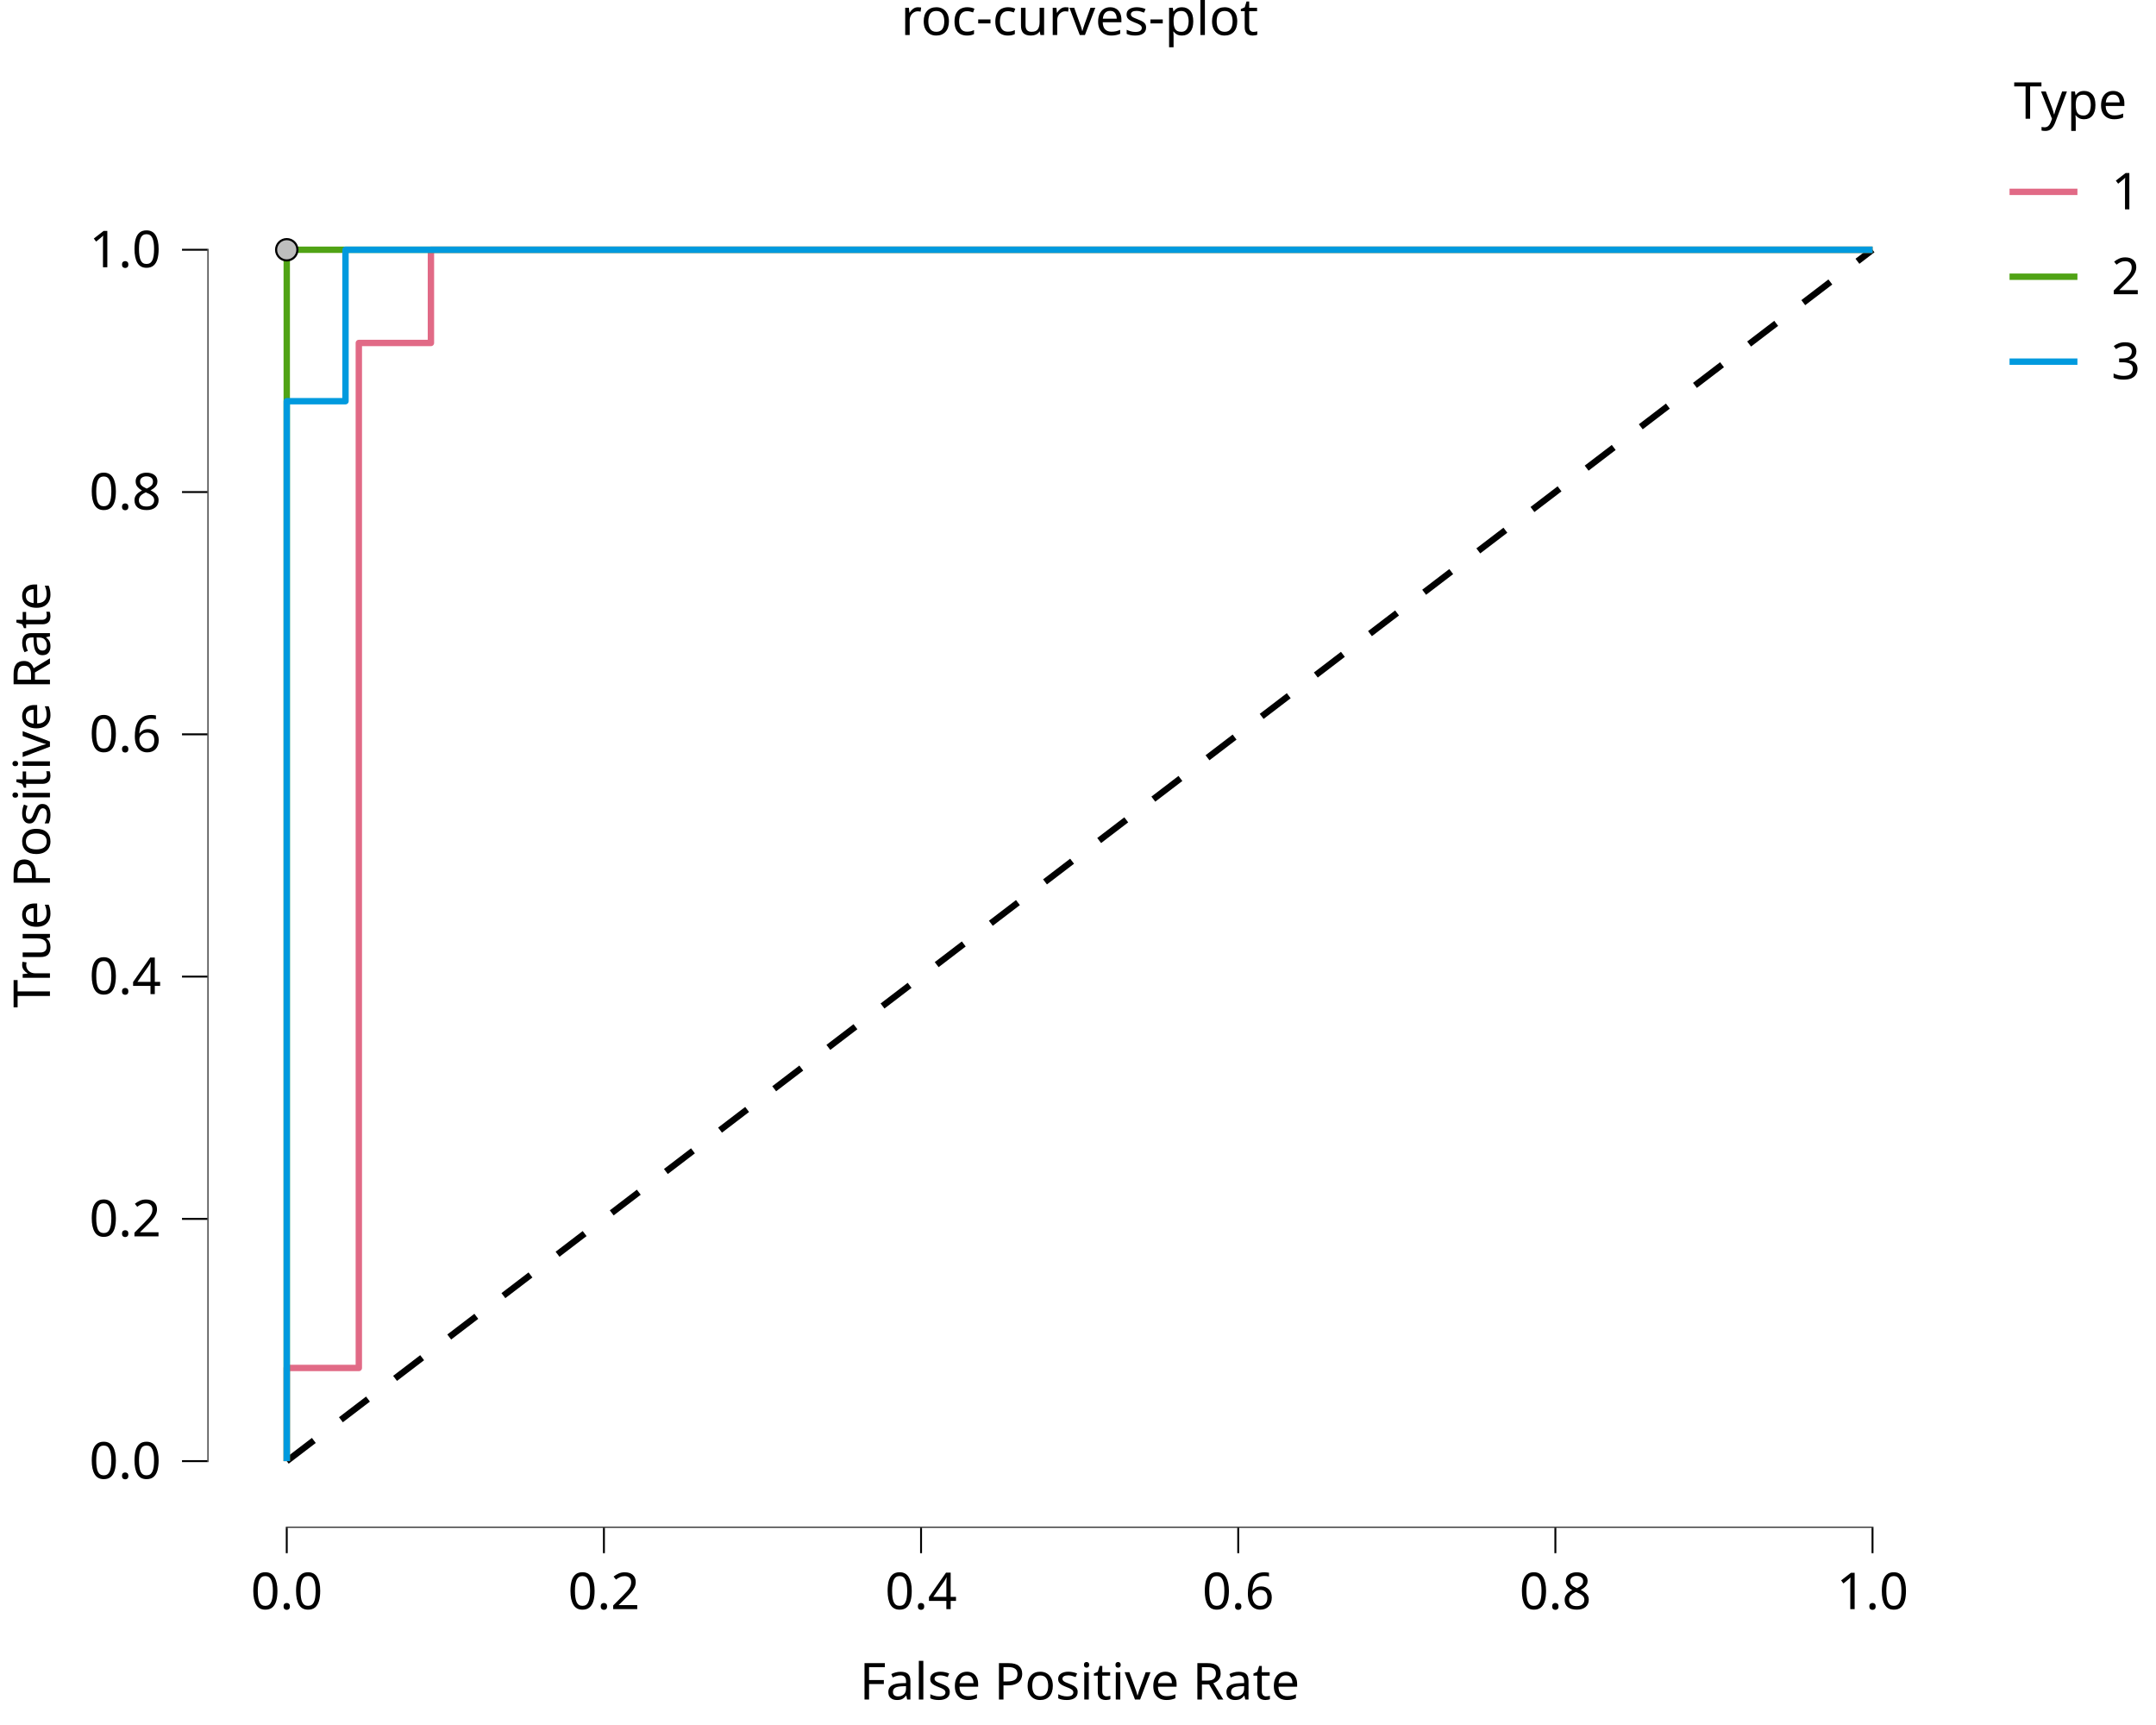
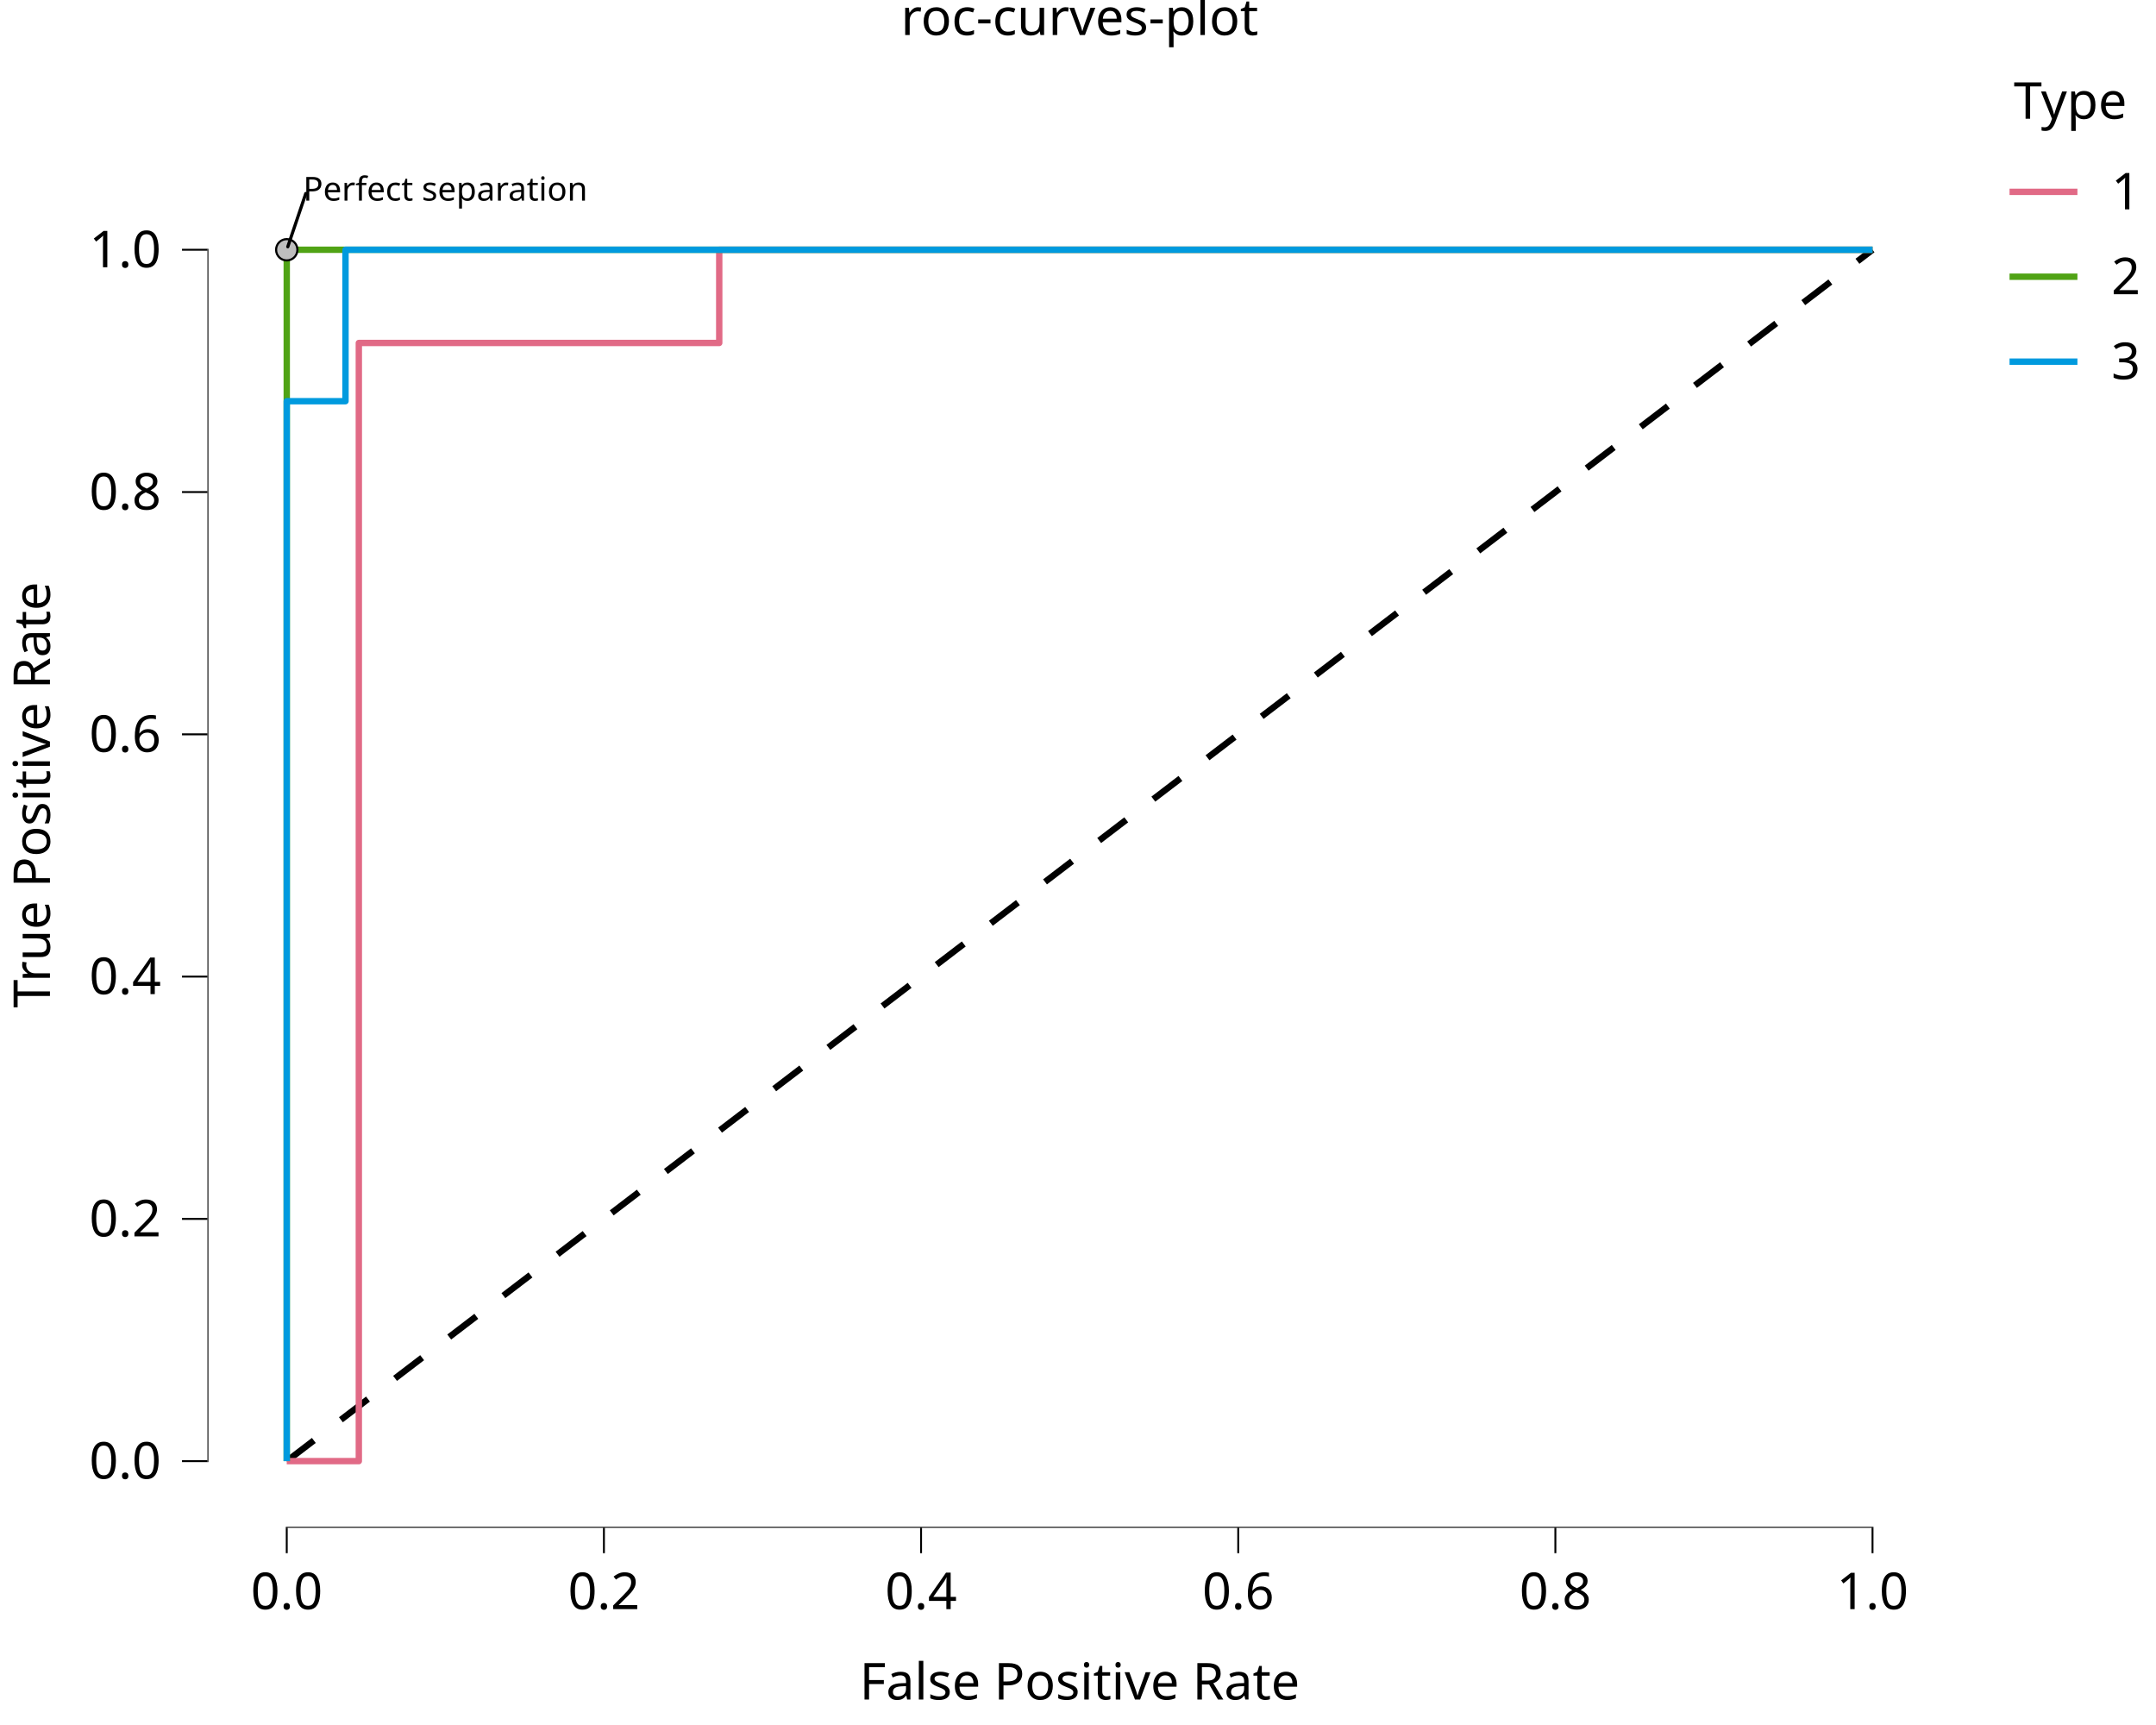
<svg xmlns="http://www.w3.org/2000/svg" class="svglite" data-engine-version="2.0" width="720.00pt" height="576.00pt" viewBox="0 0 720.00 576.00">
  <defs>
    <style type="text/css">
    .svglite line, .svglite polyline, .svglite polygon, .svglite path, .svglite rect, .svglite circle {
      fill: none;
      stroke: #000000;
      stroke-linecap: round;
      stroke-linejoin: round;
      stroke-miterlimit: 10.00;
    }
  </style>
  </defs>
  <rect width="100%" height="100%" style="stroke: none; fill: #FFFFFF;" />
  <defs>
    <clipPath id="cpMC4wMHw3MjAuMDB8MC4wMHw1NzYuMDA=">
      <rect x="0.00" y="0.00" width="720.00" height="576.00" />
    </clipPath>
  </defs>
  <g clip-path="url(#cpMC4wMHw3MjAuMDB8MC4wMHw1NzYuMDA=)">
    <rect x="-0" y="0.00" width="720.00" height="576.00" style="stroke-width: 10.67; stroke: none;" />
  </g>
  <defs>
    <clipPath id="cpNjkuMjh8NjUxLjgxfDIwLjcxfDUxMC4xNA==">
      <rect x="69.28" y="20.71" width="582.53" height="489.43" />
    </clipPath>
  </defs>
  <g clip-path="url(#cpNjkuMjh8NjUxLjgxfDIwLjcxfDUxMC4xNA==)">
    <rect x="69.28" y="20.71" width="582.53" height="489.43" style="stroke-width: 10.67; stroke: none;" />
    <polyline points="95.76,487.89 625.33,83.40 " style="stroke-width: 2.13; stroke-dasharray: 11.38,11.38; stroke-linecap: butt;" />
-     <polyline points="95.76,487.89 95.76,456.78 119.83,456.78 119.83,425.66 119.83,332.32 119.83,301.21 119.83,238.98 119.83,207.86 119.83,176.75 119.83,145.63 119.83,114.52 143.91,114.52 143.91,83.40 167.98,83.40 192.05,83.40 216.12,83.40 240.19,83.40 264.26,83.40 288.33,83.40 312.41,83.40 336.48,83.40 360.55,83.40 384.62,83.40 408.69,83.40 432.76,83.40 456.83,83.40 480.91,83.40 504.98,83.40 529.05,83.40 553.12,83.40 577.19,83.40 601.26,83.40 625.33,83.40 " style="stroke-width: 2.13; stroke: #E16A86; stroke-linecap: butt;" />
-     <polyline points="95.76,487.89 95.76,459.00 95.76,430.11 95.76,401.22 95.76,372.32 95.76,343.43 95.76,314.54 95.76,285.65 95.76,256.76 95.76,227.86 95.76,198.97 95.76,170.08 95.76,141.19 95.76,112.30 95.76,83.40 120.98,83.40 146.20,83.40 171.42,83.40 196.63,83.40 221.85,83.40 247.07,83.40 272.29,83.40 297.50,83.40 322.72,83.40 347.94,83.40 398.37,83.40 423.59,83.40 448.81,83.40 474.03,83.40 499.25,83.40 524.46,83.40 600.12,83.40 625.33,83.40 " style="stroke-width: 2.13; stroke: #50A315; stroke-linecap: butt;" />
-     <polyline points="95.76,487.89 95.76,437.33 95.76,386.77 95.76,336.21 95.76,285.65 95.76,235.09 95.76,184.53 95.76,133.96 115.38,133.96 115.38,83.40 134.99,83.40 154.60,83.40 174.22,83.40 193.83,83.40 213.44,83.40 233.06,83.40 252.67,83.40 272.29,83.40 291.90,83.40 370.35,83.40 389.97,83.40 409.58,83.40 448.81,83.40 468.42,83.40 527.26,83.40 546.88,83.40 566.49,83.40 586.11,83.40 605.72,83.40 625.33,83.40 " style="stroke-width: 2.13; stroke: #009ADE; stroke-linecap: butt;" />
+     <polyline points="95.76,487.89 119.83,487.89 119.83,456.78 119.83,425.66 119.83,363.43 119.83,332.32 119.83,301.21 119.83,270.09 119.83,238.98 119.83,207.86 119.83,176.75 119.83,145.63 119.83,114.52 143.91,114.52 167.98,114.52 192.05,114.52 216.12,114.52 240.19,114.52 240.19,83.40 264.26,83.40 288.33,83.40 312.41,83.40 336.48,83.40 360.55,83.40 384.62,83.40 408.69,83.40 432.76,83.40 456.83,83.40 480.91,83.40 504.98,83.40 529.05,83.40 553.12,83.40 601.26,83.40 625.33,83.40 " style="stroke-width: 2.13; stroke: #E16A86; stroke-linecap: butt;" />
+     <polyline points="95.76,487.89 95.76,459.00 95.76,430.11 95.76,401.22 95.76,372.32 95.76,343.43 95.76,314.54 95.76,285.65 95.76,256.76 95.76,227.86 95.76,198.97 95.76,170.08 95.76,141.19 95.76,112.30 95.76,83.40 120.98,83.40 146.20,83.40 171.42,83.40 196.63,83.40 221.85,83.40 247.07,83.40 272.29,83.40 297.50,83.40 322.72,83.40 347.94,83.40 373.16,83.40 398.37,83.40 423.59,83.40 448.81,83.40 499.25,83.40 524.46,83.40 549.68,83.40 574.90,83.40 600.12,83.40 625.33,83.40 " style="stroke-width: 2.13; stroke: #50A315; stroke-linecap: butt;" />
+     <polyline points="95.76,487.89 95.76,437.33 95.76,386.77 95.76,336.21 95.76,285.65 95.76,235.09 95.76,184.53 95.76,133.96 115.38,133.96 115.38,83.40 134.99,83.40 154.60,83.40 174.22,83.40 193.83,83.40 213.44,83.40 233.06,83.40 252.67,83.40 272.29,83.40 350.74,83.40 370.35,83.40 389.97,83.40 409.58,83.40 429.20,83.40 448.81,83.40 468.42,83.40 488.04,83.40 507.65,83.40 546.88,83.40 566.49,83.40 586.11,83.40 605.72,83.40 625.33,83.40 " style="stroke-width: 2.13; stroke: #009ADE; stroke-linecap: butt;" />
    <circle cx="95.76" cy="83.40" r="3.56" style="stroke-width: 0.71; fill: #BEBEBE;" />
+     <line x1="102.12" y1="64.61" x2="96.11" y2="82.39" style="stroke-width: 1.07;" />
+     <text x="148.72" y="66.98" text-anchor="middle" style="font-size: 11.04px; font-family: sans;" textLength="89.61px" lengthAdjust="spacingAndGlyphs">Perfect separation</text>
    <line x1="95.44" y1="510.14" x2="625.65" y2="510.14" style="stroke-width: 0.64; stroke-linecap: butt;" />
    <line x1="69.28" y1="488.21" x2="69.28" y2="83.08" style="stroke-width: 0.64; stroke-linecap: butt;" />
    <rect x="69.28" y="20.71" width="582.53" height="489.43" style="stroke-width: 0.00; stroke: none;" />
  </g>
  <g clip-path="url(#cpMC4wMHw3MjAuMDB8MC4wMHw1NzYuMDA=)">
    <polyline points="69.28,510.14 69.28,20.71 " style="stroke-width: 0.00; stroke: none; stroke-linecap: butt;" />
    <text x="53.81" y="493.74" text-anchor="end" style="font-size: 17.00px; font-family: sans;" textLength="23.63px" lengthAdjust="spacingAndGlyphs">0.0</text>
    <text x="53.81" y="412.84" text-anchor="end" style="font-size: 17.00px; font-family: sans;" textLength="23.63px" lengthAdjust="spacingAndGlyphs">0.2</text>
    <text x="53.81" y="331.95" text-anchor="end" style="font-size: 17.00px; font-family: sans;" textLength="23.63px" lengthAdjust="spacingAndGlyphs">0.4</text>
    <text x="53.81" y="251.05" text-anchor="end" style="font-size: 17.00px; font-family: sans;" textLength="23.63px" lengthAdjust="spacingAndGlyphs">0.6</text>
    <text x="53.81" y="170.15" text-anchor="end" style="font-size: 17.00px; font-family: sans;" textLength="23.63px" lengthAdjust="spacingAndGlyphs">0.8</text>
    <text x="53.81" y="89.25" text-anchor="end" style="font-size: 17.00px; font-family: sans;" textLength="23.63px" lengthAdjust="spacingAndGlyphs">1.0</text>
    <polyline points="60.78,487.89 69.28,487.89 " style="stroke-width: 0.64; stroke-linecap: butt;" />
    <polyline points="60.78,407.00 69.28,407.00 " style="stroke-width: 0.64; stroke-linecap: butt;" />
    <polyline points="60.78,326.10 69.28,326.10 " style="stroke-width: 0.64; stroke-linecap: butt;" />
    <polyline points="60.78,245.20 69.28,245.20 " style="stroke-width: 0.64; stroke-linecap: butt;" />
    <polyline points="60.78,164.30 69.28,164.30 " style="stroke-width: 0.64; stroke-linecap: butt;" />
    <polyline points="60.78,83.40 69.28,83.40 " style="stroke-width: 0.64; stroke-linecap: butt;" />
    <polyline points="69.28,510.14 651.81,510.14 " style="stroke-width: 0.00; stroke: none; stroke-linecap: butt;" />
    <polyline points="95.76,518.64 95.76,510.14 " style="stroke-width: 0.64; stroke-linecap: butt;" />
    <polyline points="201.68,518.64 201.68,510.14 " style="stroke-width: 0.64; stroke-linecap: butt;" />
    <polyline points="307.59,518.64 307.59,510.14 " style="stroke-width: 0.64; stroke-linecap: butt;" />
    <polyline points="413.51,518.64 413.51,510.14 " style="stroke-width: 0.64; stroke-linecap: butt;" />
    <polyline points="519.42,518.64 519.42,510.14 " style="stroke-width: 0.64; stroke-linecap: butt;" />
    <polyline points="625.33,518.64 625.33,510.14 " style="stroke-width: 0.64; stroke-linecap: butt;" />
    <text x="95.76" y="537.32" text-anchor="middle" style="font-size: 17.00px; font-family: sans;" textLength="23.63px" lengthAdjust="spacingAndGlyphs">0.0</text>
    <text x="201.68" y="537.32" text-anchor="middle" style="font-size: 17.00px; font-family: sans;" textLength="23.63px" lengthAdjust="spacingAndGlyphs">0.2</text>
    <text x="307.59" y="537.32" text-anchor="middle" style="font-size: 17.00px; font-family: sans;" textLength="23.63px" lengthAdjust="spacingAndGlyphs">0.4</text>
    <text x="413.51" y="537.32" text-anchor="middle" style="font-size: 17.00px; font-family: sans;" textLength="23.63px" lengthAdjust="spacingAndGlyphs">0.6</text>
    <text x="519.42" y="537.32" text-anchor="middle" style="font-size: 17.00px; font-family: sans;" textLength="23.63px" lengthAdjust="spacingAndGlyphs">0.8</text>
    <text x="625.33" y="537.32" text-anchor="middle" style="font-size: 17.00px; font-family: sans;" textLength="23.63px" lengthAdjust="spacingAndGlyphs">1.0</text>
    <text x="360.55" y="567.49" text-anchor="middle" style="font-size: 17.00px; font-family: sans;" textLength="146.47px" lengthAdjust="spacingAndGlyphs">False Positive Rate</text>
    <text transform="translate(16.68,265.42) rotate(-90)" text-anchor="middle" style="font-size: 17.00px; font-family: sans;" textLength="139.85px" lengthAdjust="spacingAndGlyphs">True Positive Rate</text>
    <rect x="662.77" y="20.71" width="57.23" height="119.70" style="stroke-width: 0.75; stroke: none;" />
    <rect x="662.77" y="20.71" width="57.23" height="119.70" style="stroke-width: 10.67; stroke: none;" />
    <text x="691.39" y="39.65" text-anchor="middle" style="font-size: 17.00px; font-family: sans;" textLength="37.80px" lengthAdjust="spacingAndGlyphs">Type</text>
    <rect x="668.25" y="49.88" width="28.35" height="28.35" style="stroke-width: 10.67; stroke: none;" />
    <line x1="671.09" y1="64.06" x2="693.76" y2="64.06" style="stroke-width: 2.13; stroke: #E16A86; stroke-linecap: butt;" />
    <rect x="668.25" y="78.23" width="28.35" height="28.35" style="stroke-width: 10.67; stroke: none;" />
    <line x1="671.09" y1="92.40" x2="693.76" y2="92.40" style="stroke-width: 2.13; stroke: #50A315; stroke-linecap: butt;" />
    <rect x="668.25" y="106.58" width="28.35" height="28.35" style="stroke-width: 10.67; stroke: none;" />
    <line x1="671.09" y1="120.75" x2="693.76" y2="120.75" style="stroke-width: 2.13; stroke: #009ADE; stroke-linecap: butt;" />
    <text x="705.07" y="69.91" style="font-size: 17.00px; font-family: sans;" textLength="9.46px" lengthAdjust="spacingAndGlyphs">1</text>
    <text x="705.07" y="98.25" style="font-size: 17.00px; font-family: sans;" textLength="9.46px" lengthAdjust="spacingAndGlyphs">2</text>
    <text x="705.07" y="126.60" style="font-size: 17.00px; font-family: sans;" textLength="9.46px" lengthAdjust="spacingAndGlyphs">3</text>
    <text x="360.55" y="11.70" text-anchor="middle" style="font-size: 17.00px; font-family: sans;" textLength="112.44px" lengthAdjust="spacingAndGlyphs">roc-curves-plot</text>
  </g>
</svg>
